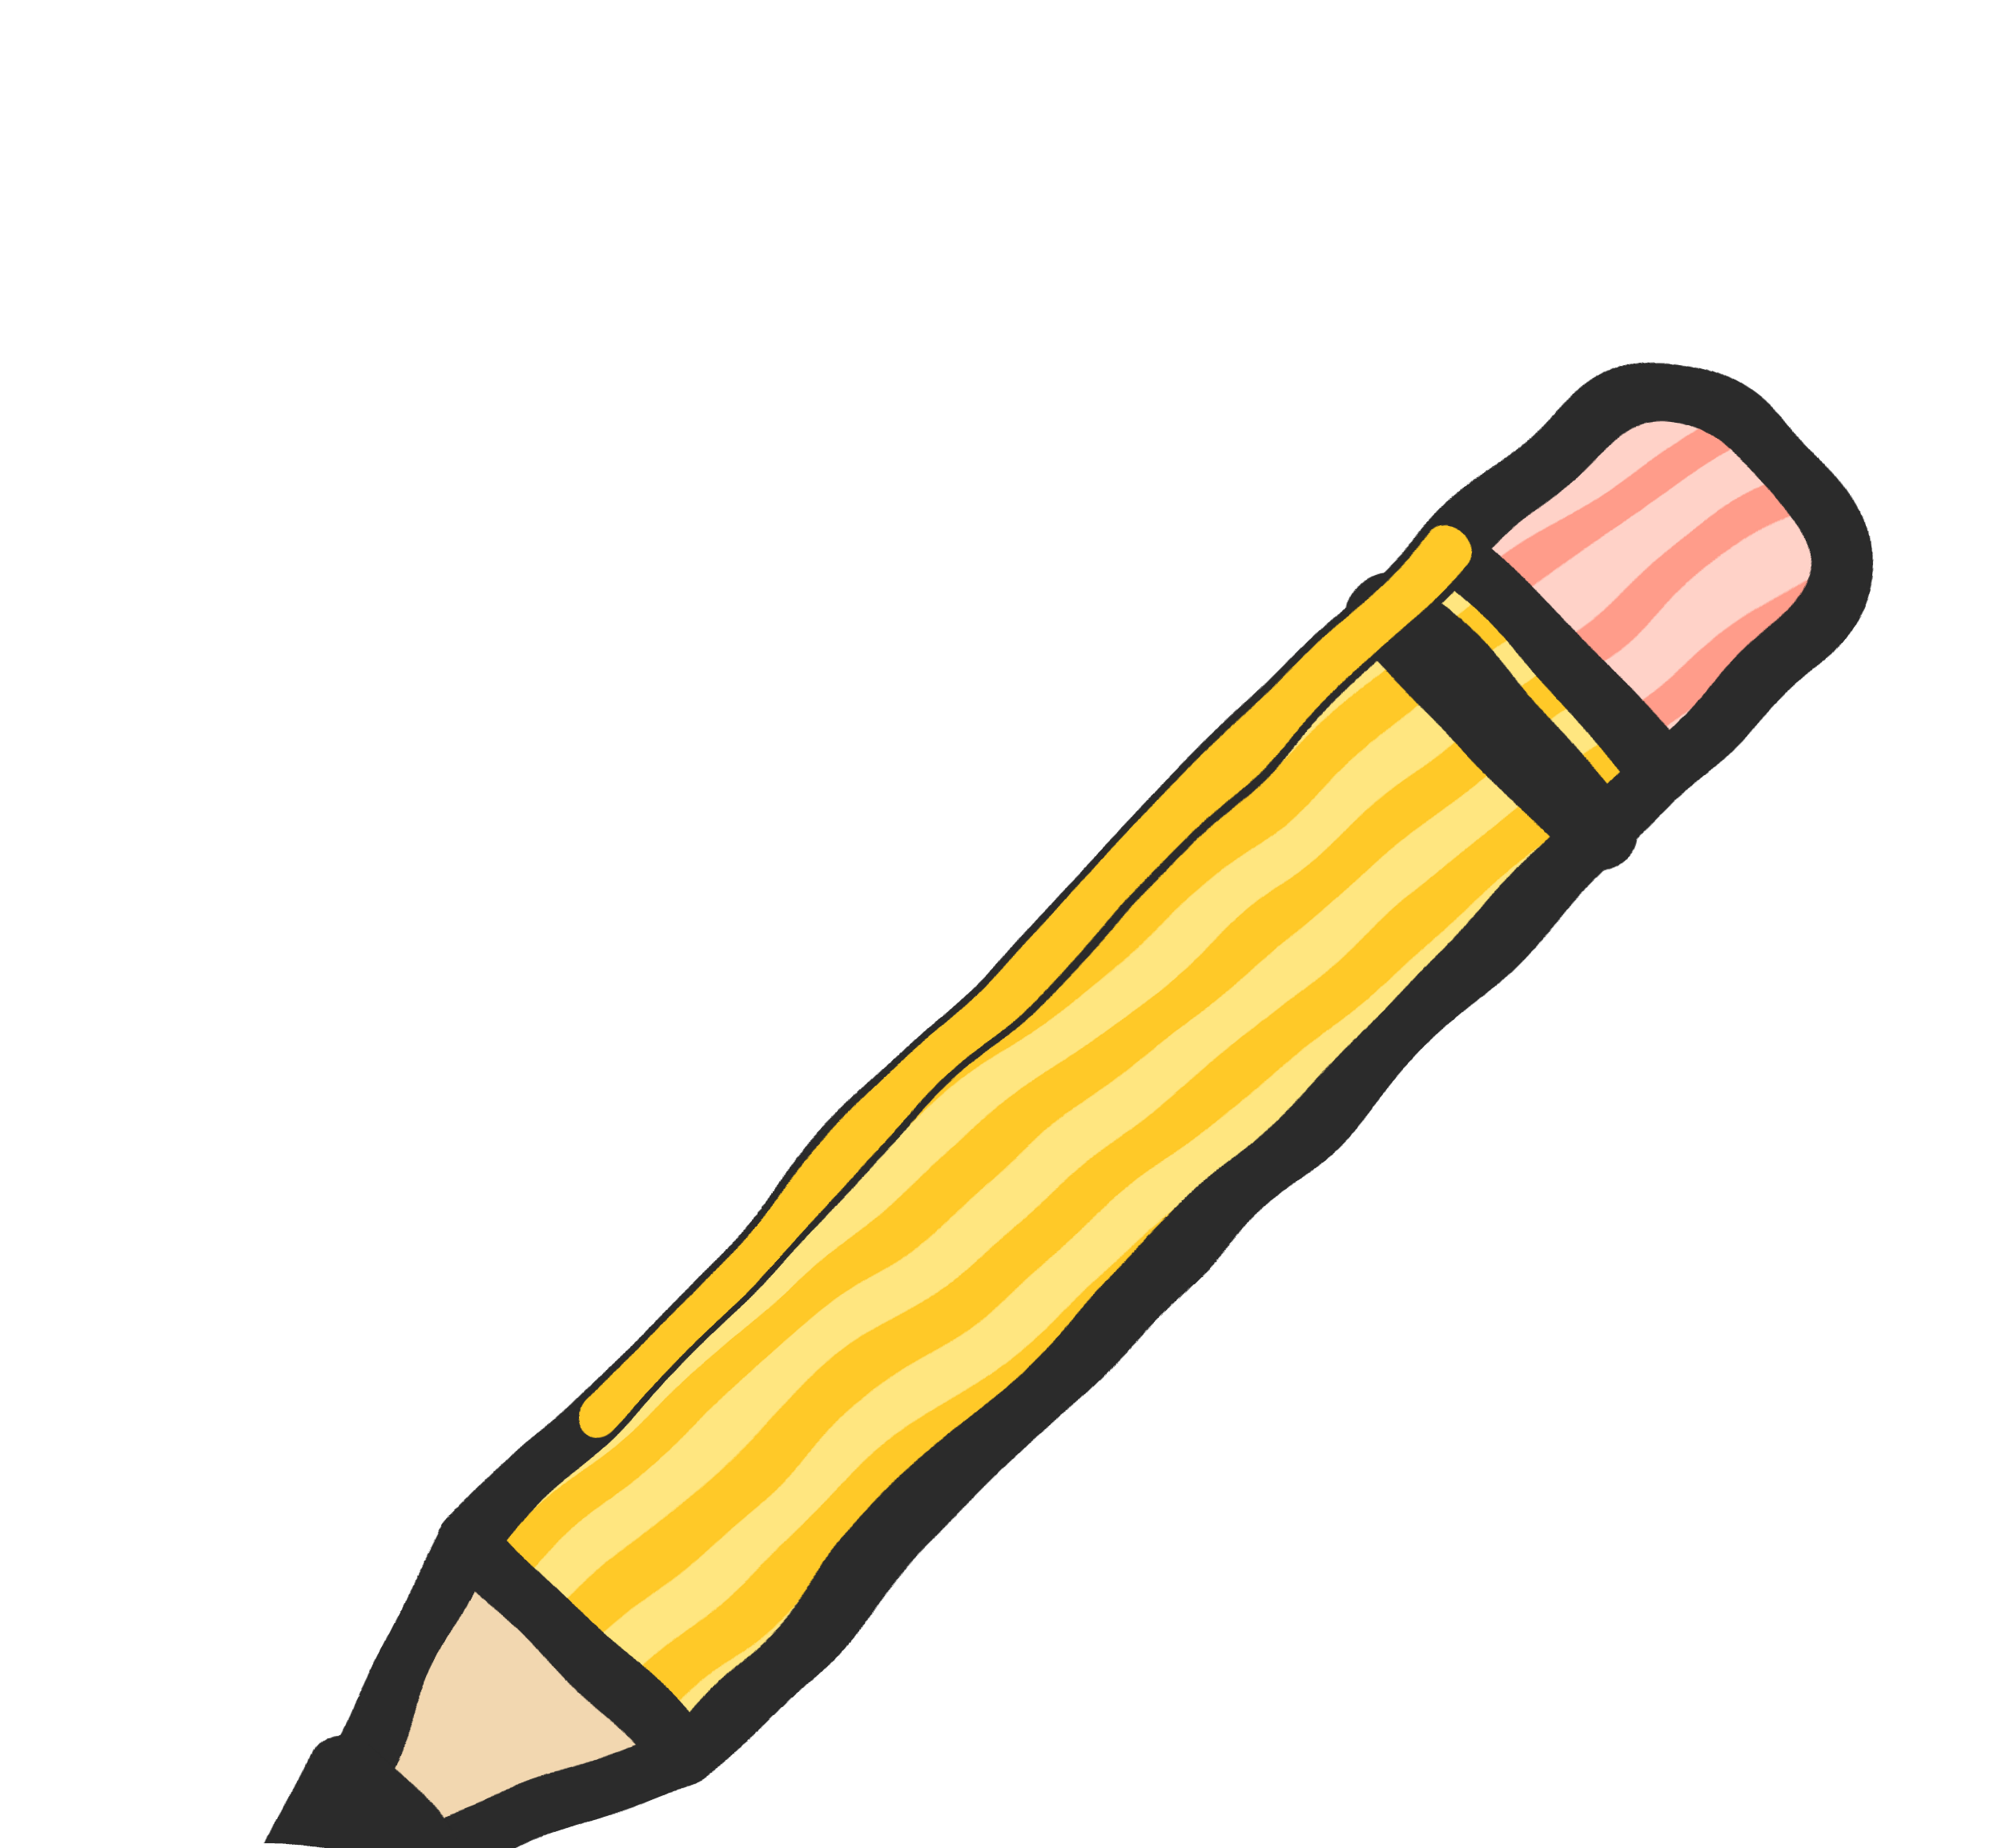
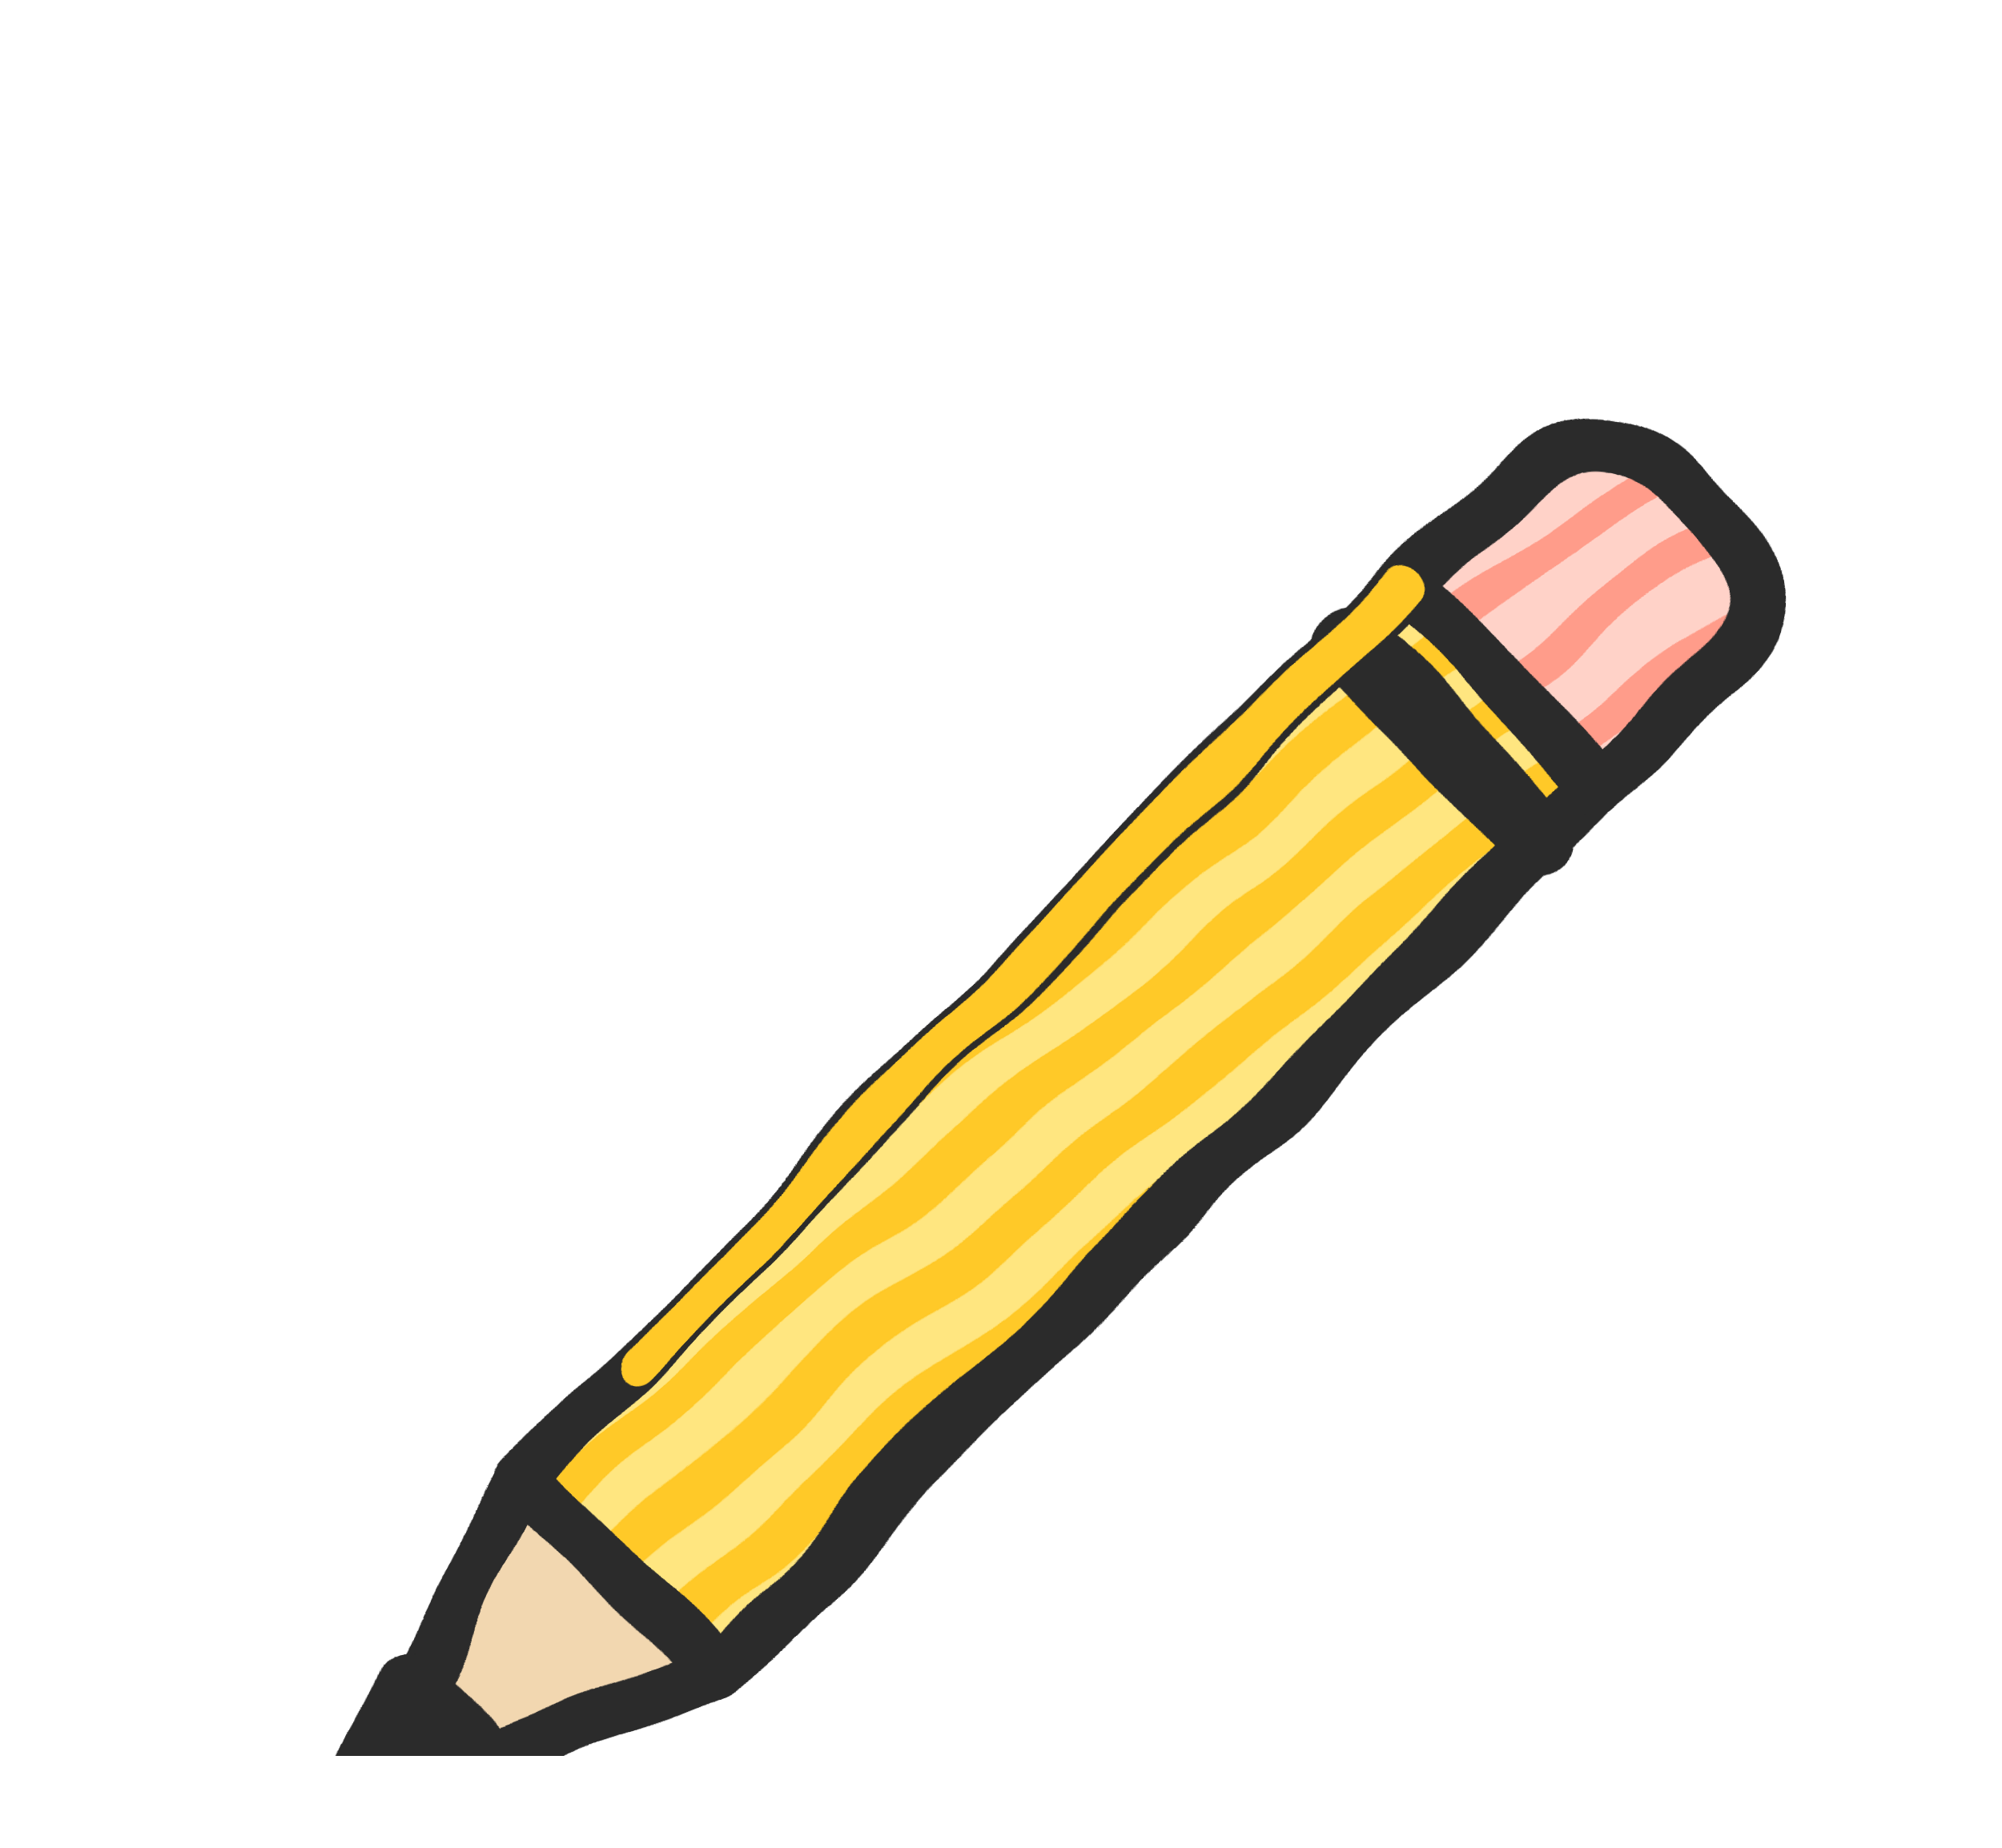
<svg xmlns="http://www.w3.org/2000/svg" width="130" height="120" viewBox="0 0 130 120">
  <defs>
    <filter id="titrek" filterUnits="userSpaceOnUse" x="0" y="0" width="100%" height="100%">
      <feTurbulence type="fractalNoise" baseFrequency="0.06" numOctaves="2" seed="241" result="g" />
      <feDisplacementMap in="SourceGraphic" in2="g" scale="3.5" xChannelSelector="R" yChannelSelector="G" />
    </filter>
    <pattern id="sari" width="6" height="6" patternUnits="userSpaceOnUse" patternTransform="rotate(-40)">
      <rect width="6" height="6" fill="#ffe680" />
      <line x1="0" y1="3.0" x2="6" y2="3.0" stroke="#ffc928" stroke-width="3" stroke-linecap="round" />
    </pattern>
    <pattern id="pembe" width="6" height="6" patternUnits="userSpaceOnUse" patternTransform="rotate(-35)">
      <rect width="6" height="6" fill="#ffd2c8" />
      <line x1="0" y1="3.0" x2="6" y2="3.0" stroke="#ff9c8a" stroke-width="2.5" stroke-linecap="round" />
    </pattern>
  </defs>
-   <g filter="url(#titrek)" stroke="#2b2b2b" stroke-width="4" stroke-linecap="round" stroke-linejoin="round">
-     <path d="M30 100 l64 -64 l14 14 l-64 64z" fill="url(#sari)" />
-     <path d="M94 36 l8 -8 q6 -6 12 0 l2 2 q6 6 0 12 l-8 8z" fill="url(#pembe)" />
-     <path d="M90 40 l14 14" fill="none" stroke-width="5" />
-     <path d="M30 100 l14 14 l-26 10z" fill="#f2d7b0" />
-     <path d="M18 124 l4 -10 l6 6z" fill="#2b2b2b" />
-     <path d="M38 92 l56 -56" fill="none" stroke="#ffc928" stroke-width="3" />
+   <g transform="translate(6.5 6.0) scale(0.9)">
+     <g filter="url(#titrek)" stroke="#2b2b2b" stroke-width="4" stroke-linecap="round" stroke-linejoin="round">
+       <path d="M30 100 l64 -64 l14 14 l-64 64z" fill="url(#sari)" />
+       <path d="M94 36 l8 -8 q6 -6 12 0 l2 2 q6 6 0 12 l-8 8z" fill="url(#pembe)" />
+       <path d="M90 40 l14 14" fill="none" stroke-width="5" />
+       <path d="M30 100 l14 14 l-26 10z" fill="#f2d7b0" />
+       <path d="M18 124 l4 -10 l6 6z" fill="#2b2b2b" />
+       <path d="M38 92 l56 -56" fill="none" stroke="#ffc928" stroke-width="3" />
+     </g>
  </g>
</svg>
